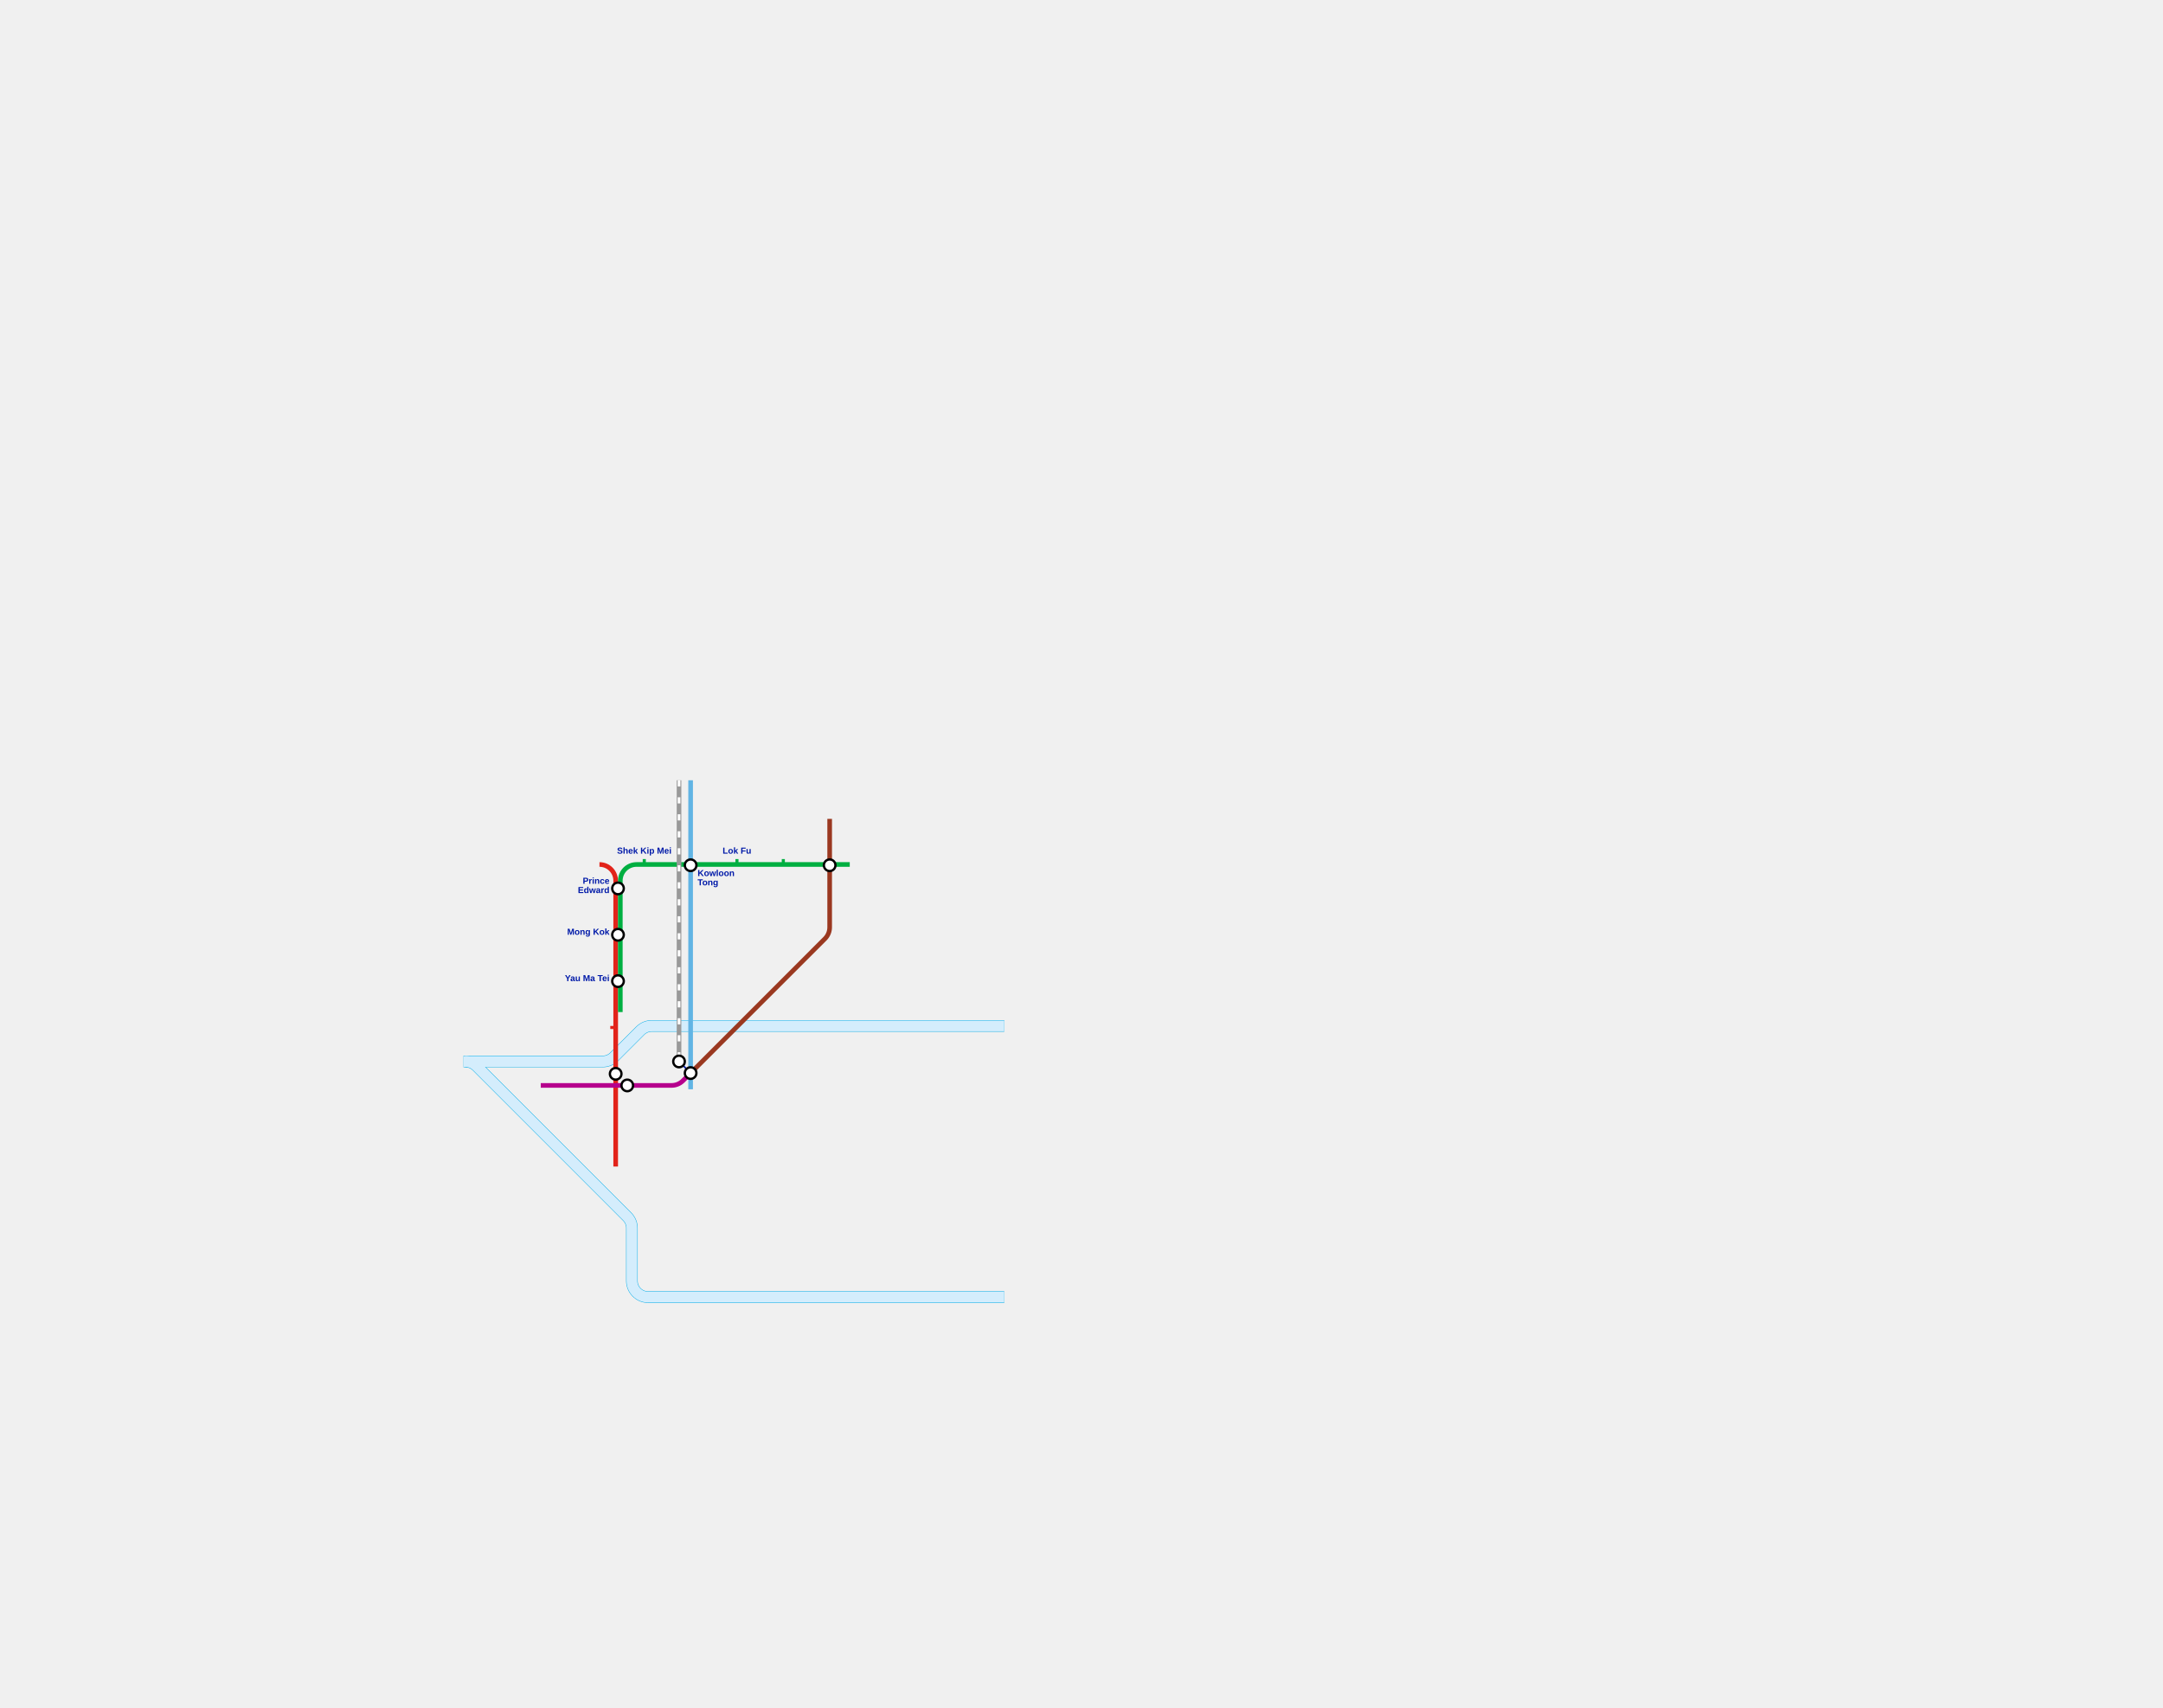
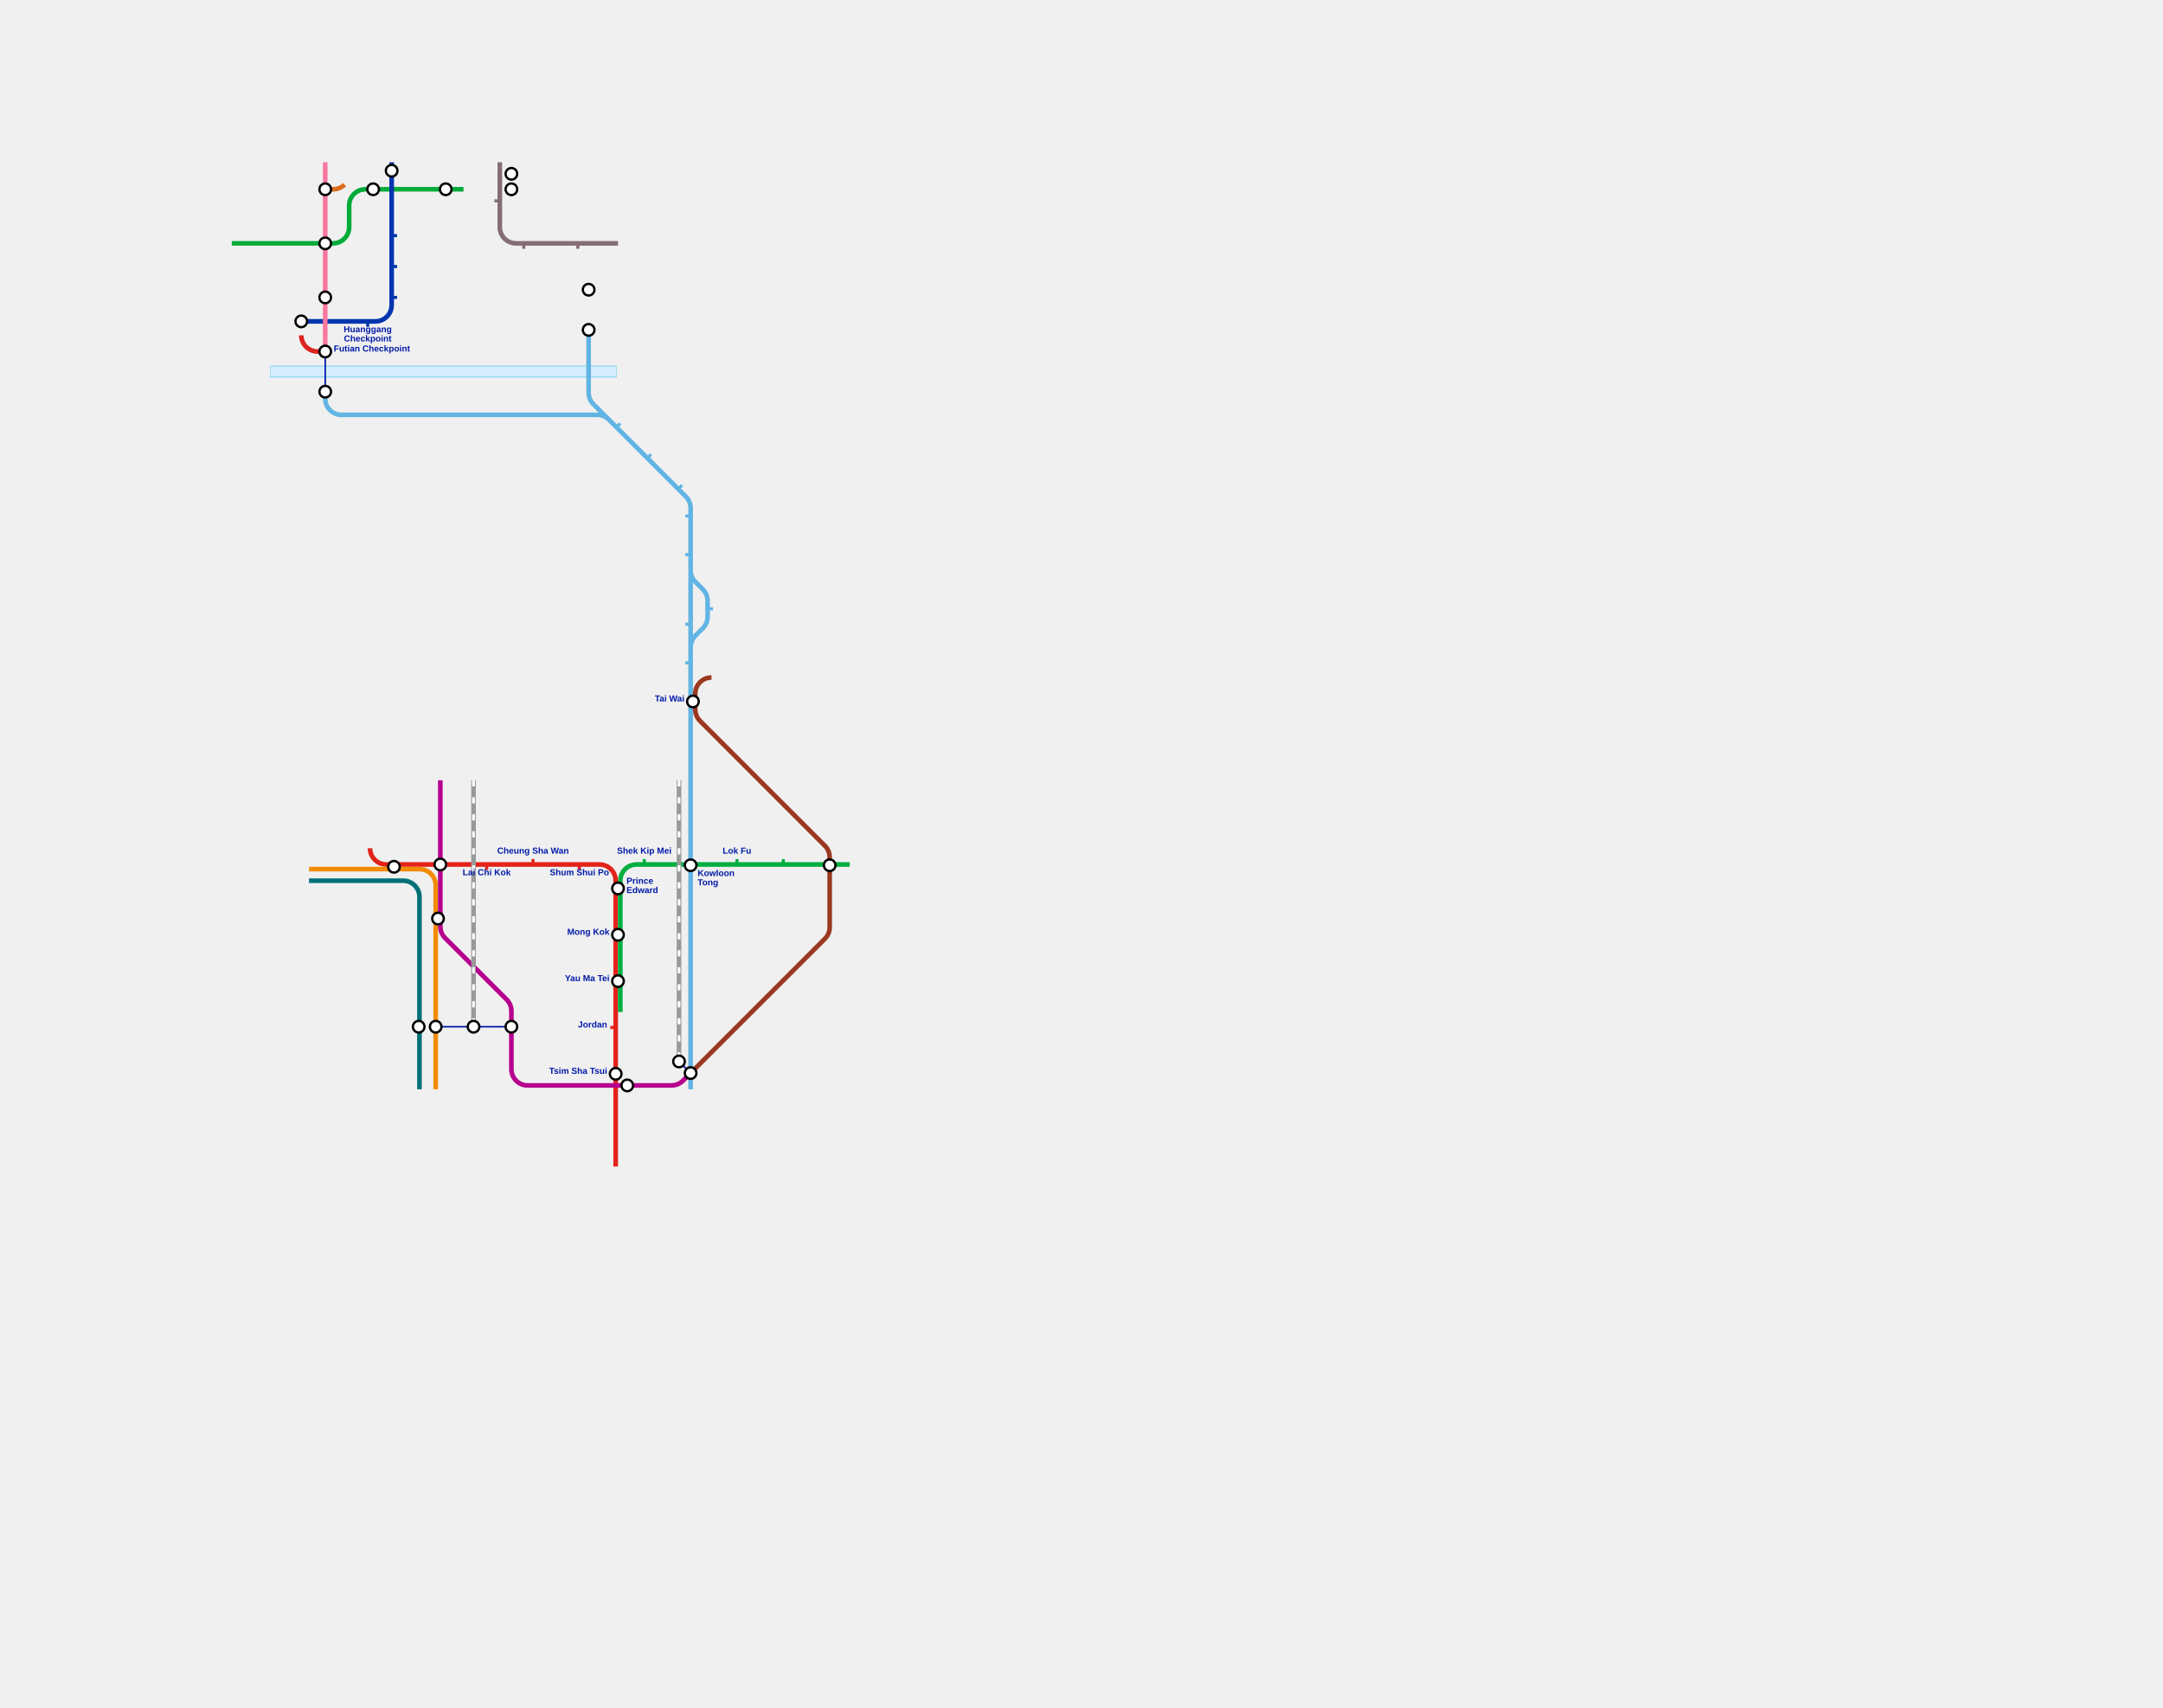
<svg xmlns="http://www.w3.org/2000/svg" xmlns:xlink="http://www.w3.org/1999/xlink" width="2800" height="2210" viewBox="-800 -1210 2800 2210">
  <style type="text/css">
        .LineDiagram {fill:none;stroke-width:6}
        .NonGZMTR {stroke:#fff;stroke-width:2}
        .Railway {stroke-dasharray:8,14;stroke-width:3.5;stroke:#fff}
        .DumbbellBG {stroke:#000;stroke-width:9}
        .DumbbellFG {stroke:#fff;stroke-width:3}
        .PaidTunnel {fill:none;stroke:#0019A8;stroke-width:2}
        .RiverBG {fill:none;stroke-width:15;stroke:#00ABE7}
        .RiverFG {fill:none;stroke-width:14;stroke:#D4EDFC}
        .FlagBox {fill:none;stroke-width:8}
        .FlagBoxNameEN {
            font-family:Arial,"Hiragino Mincho ProN","PingFang HK","Meiryo UI",Meiryo,"Microsoft Jhenghei UI","Arial Unicode MS",sans-serif;
            font-weight:bold;
            alignment-baseline:middle;
            text-anchor:middle;
            font-size:4.5pt;
        }
        .FlagBoxNameZH {
            font-family:Arial,"Hiragino Mincho ProN","PingFang HK","Meiryo UI",Meiryo,"Microsoft Jhenghei UI","Arial Unicode MS",sans-serif;
            font-weight:bold;
            alignment-baseline:central;
            text-anchor:middle;
            font-size:3.7pt;
        }
        .StationTick {fill:none;stroke-width:4}
        .StationNameEN {
            font-family:Arial,"Hiragino Mincho ProN","PingFang HK","Meiryo UI",Meiryo,"Microsoft Jhenghei UI","Arial Unicode MS",sans-serif;
            fill:#0019A8;
            font-weight:bold;
            alignment-baseline:middle;
        }
        .StationNameZH {
            font-family:Arial,"Hiragino Mincho ProN","PingFang HK","Meiryo UI",Meiryo,"Microsoft Jhenghei UI","Arial Unicode MS",sans-serif;
            fill:#0019A8;
            font-weight:bold;
            alignment-baseline:central;
        }
        .cgz1 {stroke:#F3D03E}
        .cgz2 {stroke:#00629B}
        .cgz3 {stroke:#ECA154}
        .cgz4 {stroke:#00843D}
        .cgz5 {stroke:#C5003E}
        .cgz6 {stroke:#80225F}
        .cgz7 {stroke:#97D700}
        .cgz8 {stroke:#008C95}
        .cgz9 {stroke:#71CC98}
        .cgz10 {stroke:#7D9BC1}
        .cgz11 {stroke:#470A68}
        .cgz12 {stroke:#59621D}
        .cgz13 {stroke:#8E8C13}
        .cgz14 {stroke:#81312F}
        .cgz18 {stroke:#D48BC8}
        .cgz19 {stroke:#BB29BB}
        .cgz21 {stroke:#201747}
        .cgz22 {stroke:#041E42}
        .cgf {stroke:#C4D600}
        .cgzapm {stroke:#00B5E2}
        .cgzthz1 {stroke:#44A729}
        .cfs11 {stroke:#6600CC}
        .cunknown {stroke:#999999}
        .cprdir {stroke:#2F8072}
        
+         .csz1 {stroke:#00AB39}
+         .csz2 {stroke:#DB6D1C}
+         .csz3 {stroke:#00A2E1}
+         .csz4 {stroke:#DC241F}
+         .csz7 {stroke:#0035AD}
+         .csz9 {stroke:#846E74}
+         .csz10 {stroke:#F8779E}
+ 
        .ctwl {stroke:#E2231A}
        .cktl {stroke:#00AF41}
        .cisl {stroke:#0071CE}
        .ctkl {stroke:#A35EB5}
        .ctcl {stroke:#F38B00}
        .cdrl {stroke:#E777CB}
        .cael {stroke:#007078}
        .cerl {stroke:#61B4E4}
        .cwrl {stroke:#B6008D}
        .cmol {stroke:#9A3820}
        .csil {stroke:#B6BD00}
        .c360 {stroke:#94989A}
        .clrl {stroke:#CD9700}

        .TfLLU {fill:#0019A8}
        .CorporateGrey {fill:#868F98}
    </style>
  <defs>
    <path id="st" class="StationTick" d="M 2,0 H 7" />
    <path id="term" class="StationTick" d="M -7,0 H 7" />
    <g id="int">
      <circle cx="0" cy="0" r="9" fill="#000" />
      <circle cx="0" cy="0" r="6" fill="#fff" />
    </g>
    <path id="flagbox" class="FlagBox" d="M -30,0 H 30" />
+     <use xlink:href="#st" id="stsz4" class="csz4" />
+     <use xlink:href="#st" id="stsz7" class="csz7" />
+     <use xlink:href="#st" id="stsz9" class="csz9" />
+     <use xlink:href="#st" id="stsz10" class="csz10" />
    <use xlink:href="#st" id="sttwl" class="ctwl" />
    <use xlink:href="#st" id="stktl" class="cktl" />
+     <use xlink:href="#st" id="sterl" class="cerl" />
    <g id="chinarail" transform="scale(0.0165) translate(-260,-305)" style="stroke:none;fill:#E60012">
      <path d="                 M169,273.5c0-19,14.7-34.8,33.7-36.3c18.9-1.5,38.1-2.2,57.4-2.2c19.3,0,38.4,0.8,57.3,2.2                 c19,1.5,33.7,17.3,33.7,36.3v47.3l-51.3,14.7c-11.2,3.2-18.9,13.4-18.9,25v147.8c0,17.4,12.2,32.3,29.3,35.7l110.6,22.1              c4.9,1,8.4,5.2,8.4,10.2V599H91v-22.7c0-5,3.5-9.2,8.4-10.2L209.9,544c17-3.4,29.3-18.3,29.3-35.7V360.5c0-11.6-7.7-21.8-18.9-25              L169,320.8V273.5z M309.4,31.7c0.2-1.2,0.3-2.4,0.3-3.6c0-14-11.1-25.4-24.9-26C276.6,1.4,268.3,1,260,1c-8.3,0-16.6,0.4-24.7,1.1              c-13.9,0.6-24.9,12-24.9,26c0,1.2,0.1,2.5,0.3,3.6C90.6,54.8,0,160.3,0,287c0,97.2,53.4,182,132.4,226.6l36.8-48.1              C104.3,432.4,59.8,364.9,59.8,287c0-110.6,89.6-200.2,200.2-200.2S460.2,176.4,460.2,287c0,77.9-44.5,145.4-109.4,178.5              c15,19.6,25.6,33.5,36.8,48.1C466.6,469,520,384.2,520,287C520,160.3,429.4,54.8,309.4,31.7z             " />
    </g>
    <g id="prdir" fill="#2f8072" stroke="none" transform="scale(0.045) translate(-120,-110)">
      <path d="m 123.261,86.979 c 18.826,44.554 49.388,83.668 88.995,112.823 l 13.143,9.675 19.351,-26.286 -13.143,-9.675 c -48.909,-36.002 -82.086,-89.248 -93.069,-148.784 -0.418,3.388 -0.841,6.777 -1.384,10.135 -0.715,4.415 -1.538,8.803 -2.466,13.159 -0.928,4.357 -1.961,8.681 -3.099,12.973 -1.138,4.292 -2.379,8.549 -3.723,12.768 -1.343,4.219 -2.789,8.402 -4.335,12.542 -0.084,0.226 -0.185,0.444 -0.27,0.67 z" />
      <path d="M 75.718,153.262 C 104.986,114.754 123.694,68.776 129.262,19.911 L 131.11,3.696 98.68,0 96.832,16.215 c -6.875,60.34 -36.537,115.622 -82.703,154.786 3.147,-1.324 6.295,-2.645 9.479,-3.845 4.184,-1.578 8.4,-3.048 12.641,-4.412 4.24,-1.364 8.505,-2.621 12.794,-3.77 4.288,-1.15 8.598,-2.193 12.927,-3.128 4.328,-0.935 8.675,-1.764 13.035,-2.485 0.238,-0.04 0.477,-0.061 0.715,-0.099 z" />
      <path d="m 157.156,160.728 c -47.997,-5.973 -97.153,0.937 -142.205,20.66 L 0,187.933 13.089,217.834 28.039,211.289 c 55.633,-24.355 118.334,-26.465 175.385,-6.208 -2.725,-2.056 -5.449,-4.116 -8.085,-6.266 -3.466,-2.826 -6.854,-5.733 -10.163,-8.716 -3.309,-2.982 -6.537,-6.039 -9.685,-9.17 -3.148,-3.131 -6.214,-6.335 -9.196,-9.608 -2.982,-3.273 -5.881,-6.616 -8.694,-10.025 -0.153,-0.186 -0.292,-0.382 -0.445,-0.569 z" />
    </g>
  </defs>
  <g id="cht_switch" style="opacity:0;cursor:pointer">
    <g id="cht_switch_base">
      <rect x="-690" y="-1040" width="10" height="10" style="fill:#fff;stroke:#000;stroke-width:1" />
      <text x="-675" y="-1030" font-size="14px" class="stname">Traditional Chinese</text>
    </g>
    <g id="cht_switch_over" style="visibility:hidden;opacity:0">
      <use xlink:href="#enabled" x="-690" y="-1040" />
      <text x="-675" y="-1030" style="stroke:#243588;stroke-width:0.5;font-size:14px" class="stname">Traditional Chinese</text>
      <set begin="cht_switch_base.click" end="cht_switch_over.click" attributeName="visibility" attributeType="CSS" to="visible" />
      <set begin="cht_switch_base.click" end="cht_switch_over.click" attributeName="opacity" attributeType="CSS" to="1" />
    </g>
    <animate attributeName="opacity" attributeType="CSS" values="0; 1" keyTimes="0; 1" dur="0.5s" fill="freeze" />
  </g>
  <g class="RiverBG">
-     <g id="Pearl_River">
-       <path id="PearlRiver_Nansha" d="                 M -200,164                 H -20 a 21,21 0 0,0 15,-6                 L 29,124 a 21,21 0 0,1 15,-6                 H 500             " />
-       <path id="Houhangdao" d="                 M -198,164 a 21,21 0 0,1 15,6                 L 12,365 a 21,21 0 0,1 6,15                 V 448 a 21,21 0 0,0 21,21                 H 500             " />
-     </g>
-   </g>
-   <use xlink:href="#Pearl_River" class="RiverFG" />
+     <path id="Shenzhen_River" d="             M -450,-729             H -2         " />
+   </g>
+   <use xlink:href="#Shenzhen_River" class="RiverFG" />
  <g class="LineDiagram">
-     <path id="TWL_route" class="ctwl" d="             M -24,-91 a 21,21 0 0,1 21,21             V 300         " />
+     <path id="SZ1_route" class="csz1" d="             M -500,-895             H -369 a 21,21 0 0,0 21,-21             V -944 a 21,21 0 0,1 21,-21             H -200         " />
+     <path id="SZ2_route" class="csz2" d="             M -379,-965             H -369 a 21,21 0 0,0 15,-6         " />
+     <path id="SZ4_route" class="csz4" d="             M -379,-755             H -389 a 21,21 0 0,1 -21,-21         " />
+     <path id="SZ7_route" class="csz7" d="             M -410,-794             H -314 a 21,21 0 0,0 21,-21             V -1000         " />
+     <path id="SZ9_route" class="csz9" d="             M -153,-1000             V -916 a 21,21 0 0,0 21,21             H 0         " />
+     <path id="SZ10_route" class="csz10" d="             M -379,-755             V -1000         " />
+   </g>
+   <g class="LineDiagram">
+     <path id="TWL_route" class="ctwl" d="             M -321,-112 a 21,21 0 0,0 21,21             M -300,-91             H -24 a 21,21 0 0,1 21,21             V 300         " />
    <path id="KTL_route" class="cktl" d="             M 300,-91             H 24 a 21,21 0 0,0 -21,21             V 100         " />
-     <path id="ERL_route" class="cerl" d="             M 94,-200             V 200         " />
-     <path id="WRL_route" class="cwrl" d="             M -100,195             H 69 a 21,21 0 0,0 15,-6             L 94,179         " />
-     <path id="MOL_route" class="cmol" d="             M 94,179             L 268,5 a 21,21 0 0,0 6,-15             V -150         " />
+     <path id="TCL_route" class="ctcl" d="             M -400,-85             H -257 a 21,21 0 0,1 21,21             V 200         " />
+     <path id="AEL_route" class="cael" d="             M -400,-70             H -278 a 21,21 0 0,1 21,21             V 200         " />
+     <path id="ERL_route" class="cerl" d="             M -38,-783             V -702 a 21,21 0 0,0 6,15             L 88,-567 a 21,21 0 0,1 6,15             M 94,-552             V 200              M 94,-372 a 21,21 0 0,1 6,-15             L 110,-397 a 21,21 0 0,0 6,-15             V -432 a 21,21 0 0,0 -6,-15             L 100,-457 a 21,21 0 0,1 -6,-15              M -12,-667 a 21,21 0 0,0 -15,-6             H -358 a 21,21 0 0,1 -21,-21             V -703         " />
+     <path id="WRL_route" class="cwrl" d="             M -230,-200             V -11 a 21,21 0 0,0 6,15             L -144,84 a 21,21 0 0,1 6,15             V 174 a 21,21 0 0,0 21,21             H 69 a 21,21 0 0,0 15,-6             L 94,179         " />
+     <path id="MOL_route" class="cmol" d="             M 94,179             L 268,5 a 21,21 0 0,0 6,-15             V -100 a 21,21 0 0,0 -6,-15             L 106,-277 a 21,21 0 0,1 -6,-15             V -312 a 21,21 0 0,1 21,-21         " />
    <g class="cunknown">
      <path id="Guangshen_Railway" d="                 M 79,-200                 V 164             " />
+       <path id="GZ_SZ_HK_Railway" d="                 M -187,-200                 V 119             " />
    </g>
    <use xlink:href="#Guangshen_Railway" class="Railway" />
+     <use xlink:href="#GZ_SZ_HK_Railway" class="Railway" />
  </g>
  <g id="Guangshen_Railway_station_icons">
    <path class="PaidTunnel" d="             M 79,164 L 94,179         " />
    <use xlink:href="#int" x="79" y="164" id="Kowloon" />
  </g>
+   <g id="GZ_SZ_HK_Railway_station_icons">
+     <path class="PaidTunnel" d="             M -236,119 H -138         " />
+     <use xlink:href="#int" x="-187" y="119" id="Kowloon" />
+   </g>
+   <g id="SZ1_station_icons">
+     <use xlink:href="#int" x="-379" y="-895" id="Gangxia" />
+     <use xlink:href="#int" x="-317" y="-965" id="Huaqiang_Rd" />
+     <use xlink:href="#int" x="-223" y="-965" id="Science_Museum" />
+     <use xlink:href="#int" x="-138" y="-985" id="Grand_Theatre" />
+     <use xlink:href="#int" x="-38" y="-835" id="Luohu" />
+   </g>
+   <g id="SZ2_station_icons">
+     <use xlink:href="#int" x="-379" y="-965" id="Gangxia_North" />
+     <use xlink:href="#int" x="-293" y="-989" id="Huaqiang_North" />
+     <use xlink:href="#int" x="-138" y="-965" id="Grand_Theatre_SZ2" />
+   </g>
+   <g id="SZ4_station_icons">
+     <use xlink:href="#int" x="-410" y="-794" id="Fumin" />
+     <path class="PaidTunnel" d="             M -379,-755 V -703         " />
+     <use xlink:href="#int" x="-379" y="-755" id="Futian_Checkpoint" />
+   </g>
+   <g id="SZ7_station_icons">
+     <use xlink:href="#stsz7" transform="translate(-324,-794)rotate(90)" id="Huanggang_Checkpoint" />
+     <use xlink:href="#stsz7" transform="translate(-293,-825)" id="Fulin" />
+     <use xlink:href="#stsz7" transform="translate(-293,-865)" id="Chiwei" />
+     <use xlink:href="#stsz7" transform="translate(-293,-905)" id="Huaqiang_South" />
+   </g>
+   <g id="SZ9_station_icons">
+     <use xlink:href="#stsz9" transform="translate(-153,-950)rotate(180)" id="Hongling_South" />
+     <use xlink:href="#stsz9" transform="translate(-122,-895)rotate(90)" id="Ludancun" />
+     <use xlink:href="#stsz9" transform="translate(-52,-895)rotate(90)" id="Renmin_South" />
+   </g>
+   <g id="SZ10_station_icons">
+     <use xlink:href="#int" x="-379" y="-825" id="Fumin_SZ10" />
+   </g>
  <g id="TWL_station_icons">
+     <use xlink:href="#int" transform="translate(-290,-88)" id="LAK" />
+     <use xlink:href="#int" x="-230" y="-91" id="MEF" />
+     <use xlink:href="#sttwl" transform="translate(-170,-91)rotate(90)" id="LCK" />
+     <use xlink:href="#sttwl" transform="translate(-110,-91)rotate(-90)" id="CSW" />
+     <use xlink:href="#sttwl" transform="translate(-50,-91)rotate(90)" id="SSP" />
    <use xlink:href="#int" x="0" y="-60" id="PRE" />
    <use xlink:href="#int" x="0" y="0" id="MKK" />
    <use xlink:href="#int" x="0" y="60" id="YMT" />
    <use xlink:href="#sttwl" transform="translate(-3,120)rotate(180)" id="JOR" />
    <use xlink:href="#int" x="-3" y="180" id="TST" />
  </g>
  <g id="KTL_station_icons">
    <use xlink:href="#int" x="274" y="-90" id="DIH" />
    <use xlink:href="#stktl" transform="translate(214,-91)rotate(-90)" id="WTS" />
    <use xlink:href="#stktl" transform="translate(154,-91)rotate(-90)" id="LOF" />
    <use xlink:href="#int" x="94" y="-90" id="KOT" />
    <use xlink:href="#stktl" transform="translate(34,-91)rotate(-90)" id="SKM" />
  </g>
+   <g id="TCL_station_icons">
+     <use xlink:href="#int" x="-236" y="119" id="KOW" />
+   </g>
+   <g id="AEL_station_icons">
+     <use xlink:href="#int" x="-258" y="119" id="KOW_AEL" />
+   </g>
  <g id="ERL_station_icons">
+     <use xlink:href="#int" transform="translate(-379,-703)" id="LMC" />
+     <use xlink:href="#int" transform="translate(-38,-783)" id="LOW" />
+     <use xlink:href="#sterl" transform="translate(-2,-657)rotate(-45)" id="SHS" />
+     <use xlink:href="#sterl" transform="translate(38,-617)rotate(-45)" id="FAN" />
+     <use xlink:href="#sterl" transform="translate(78,-577)rotate(-45)" id="TWO" />
+     <use xlink:href="#sterl" transform="translate(94,-542)rotate(180)" id="TAP" />
+     <use xlink:href="#sterl" transform="translate(94,-492)rotate(180)" id="UNI" />
+     <use xlink:href="#sterl" transform="translate(116,-422)" id="RAC" />
+     <use xlink:href="#sterl" transform="translate(94,-402)rotate(180)" id="FOT" />
+     <use xlink:href="#sterl" transform="translate(94,-352)rotate(180)" id="SHT" />
+     <use xlink:href="#int" x="97" y="-302" id="TAW" />
    <use xlink:href="#int" x="94" y="179" id="HUH" />
  </g>
  <g id="WRL_station_icons">
+     <use xlink:href="#int" x="-233" y="-21" id="NAC" />
+     <use xlink:href="#int" x="-138" y="119" id="AUS" />
    <use xlink:href="#int" x="12" y="195" id="ETS" />
  </g>
  <g id="Station_names_EN" font-size="8.5pt" style="visibility:visible">
+     <g id="SZ4_names_EN">
+       <g text-anchor="start">
+         <text x="-368" y="-755" class="StationNameEN">Futian Checkpoint</text>
+       </g>
+     </g>
+     <g id="SZ7_names_EN">
+       <g text-anchor="middle">
+         <text x="-324" y="-780" class="StationNameEN">Huanggang<tspan x="-324" dy="12" class="StationNameEN">Checkpoint</tspan>
+         </text>
+       </g>
+     </g>
    <g id="TWL_names_EN">
      <g text-anchor="start">
- 
-             </g>
-       <g text-anchor="middle">
- 
-             </g>
+         <text x="11" y="-66" class="StationNameEN">Prince<tspan x="11" dy="12" class="StationNameEN">Edward</tspan>
+         </text>
+       </g>
+       <g text-anchor="middle">
+         <text x="-170" y="-77" class="StationNameEN">Lai Chi Kok</text>
+         <text x="-110" y="-105" class="StationNameEN">Cheung Sha Wan</text>
+         <text x="-50" y="-77" class="StationNameEN">Shum Shui Po</text>
+       </g>
      <g text-anchor="end">
-         <text x="-11" y="-66" class="StationNameEN">Prince<tspan x="-11" dy="12" class="StationNameEN">Edward</tspan>
-         </text>
        <text x="-11" y="0" class="StationNameEN">Mong Kok</text>
        <text x="-11" y="60" class="StationNameEN">Yau Ma Tei</text>
+         <text x="-14" y="120" class="StationNameEN">Jordan</text>
+         <text x="-14" y="180" class="StationNameEN">Tsim Sha Tsui</text>
      </g>
    </g>
    <g id="KTL_names_EN">
      <g text-anchor="start">
        <text x="103" y="-76" class="StationNameEN">Kowloon<tspan x="103" dy="12" class="StationNameEN">Tong</tspan>
        </text>
      </g>
      <g text-anchor="middle">
        <text x="154" y="-105" class="StationNameEN">Lok Fu</text>
        <text x="34" y="-105" class="StationNameEN">Shek Kip Mei</text>
+       </g>
+     </g>
+     <g id="ERL_names_EN">
+       <g text-anchor="end">
+         <text x="86" y="-302" class="StationNameEN">Tai Wai</text>
      </g>
    </g>
    <set begin="cht_switch_base.click" end="cht_switch_over.click" attributeName="visibility" attributeType="CSS" to="hidden" />
  </g>
  <g id="Station_names_ZH" font-size="6.7pt" style="visibility:hidden">
    <g id="GZ1_names_ZH">
      <g text-anchor="start">
        <text x="9" y="14" class="StationNameZH">公園前</text>
        <text x="149" y="14" class="StationNameZH">烈士陵園</text>
      </g>
      <g text-anchor="middle">
        <text x="70" y="-14" class="StationNameZH">農講所</text>
      </g>
    </g>
    <g id="GZ13_names_ZH">
      <g text-anchor="start">
                
            </g>
      <g text-anchor="middle">
        <text x="70" y="-84" class="StationNameZH">倉邊路</text>
        <text x="239" y="-56" class="StationNameZH">農林下路</text>
        <text x="319" y="-56" class="StationNameZH">梅東路</text>
      </g>
    </g>
    <set begin="cht_switch_base.click" end="cht_switch_over.click" attributeName="visibility" attributeType="CSS" to="visible" />
  </g>
</svg>
